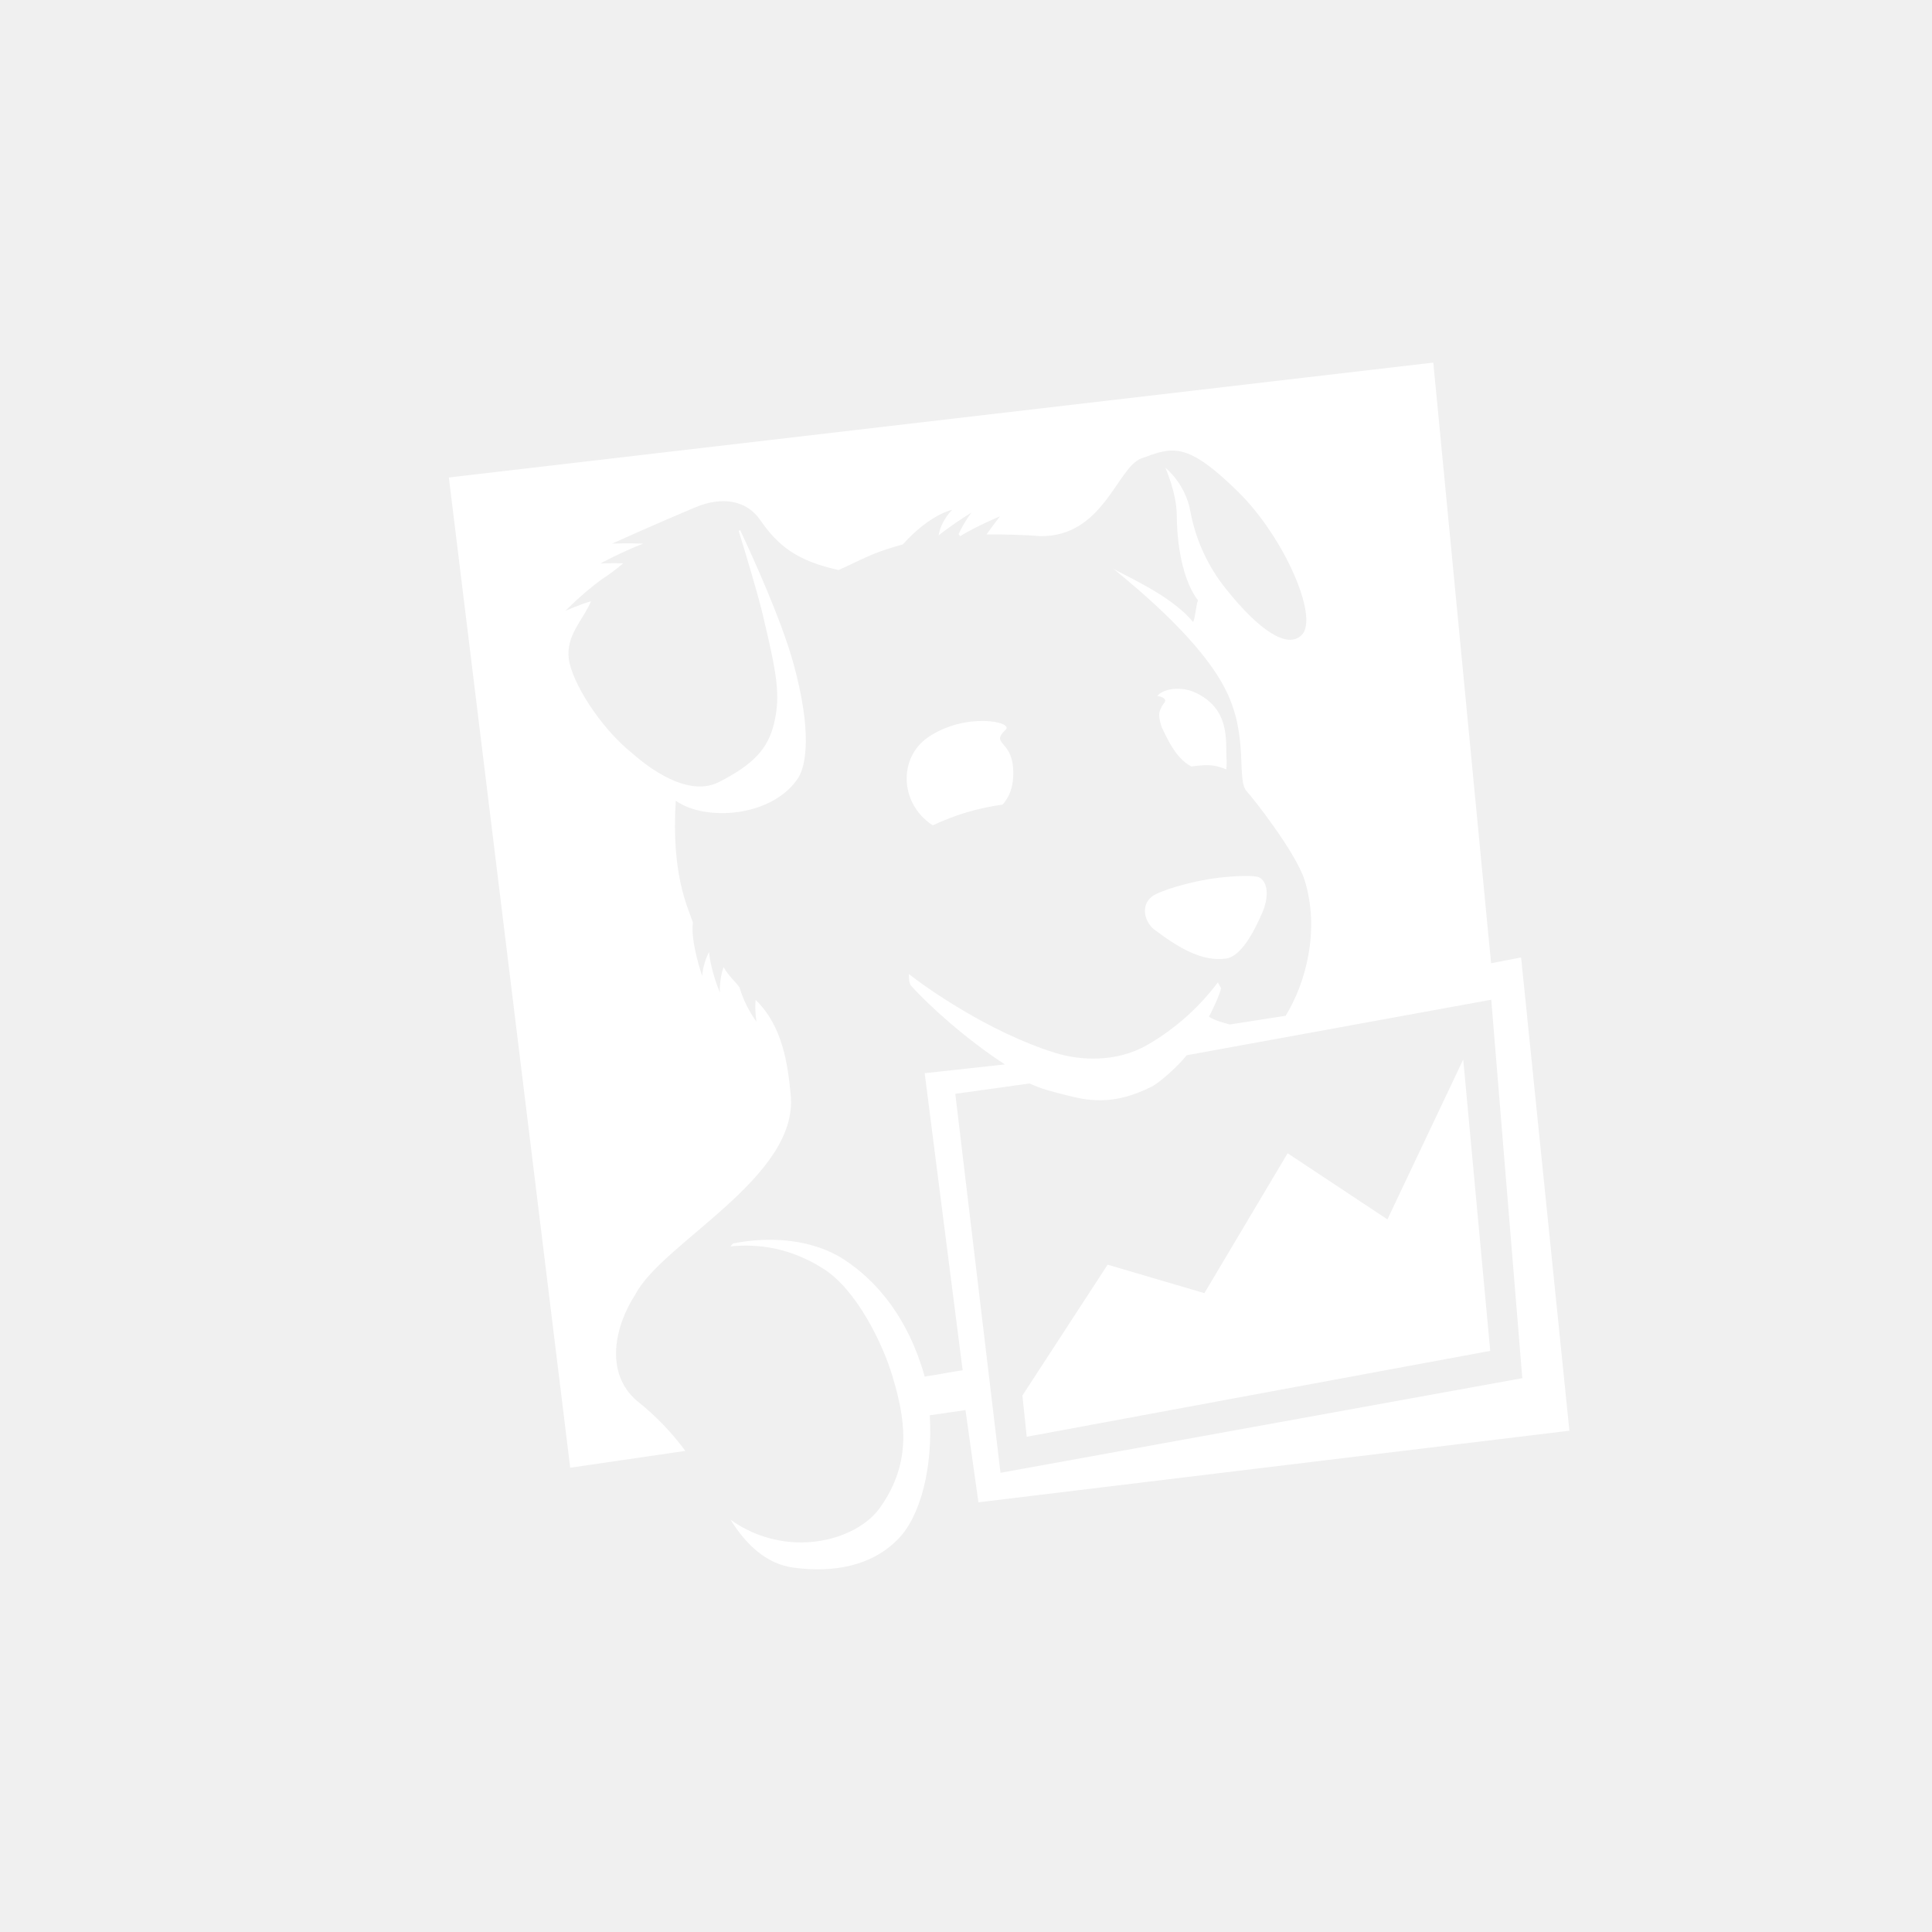
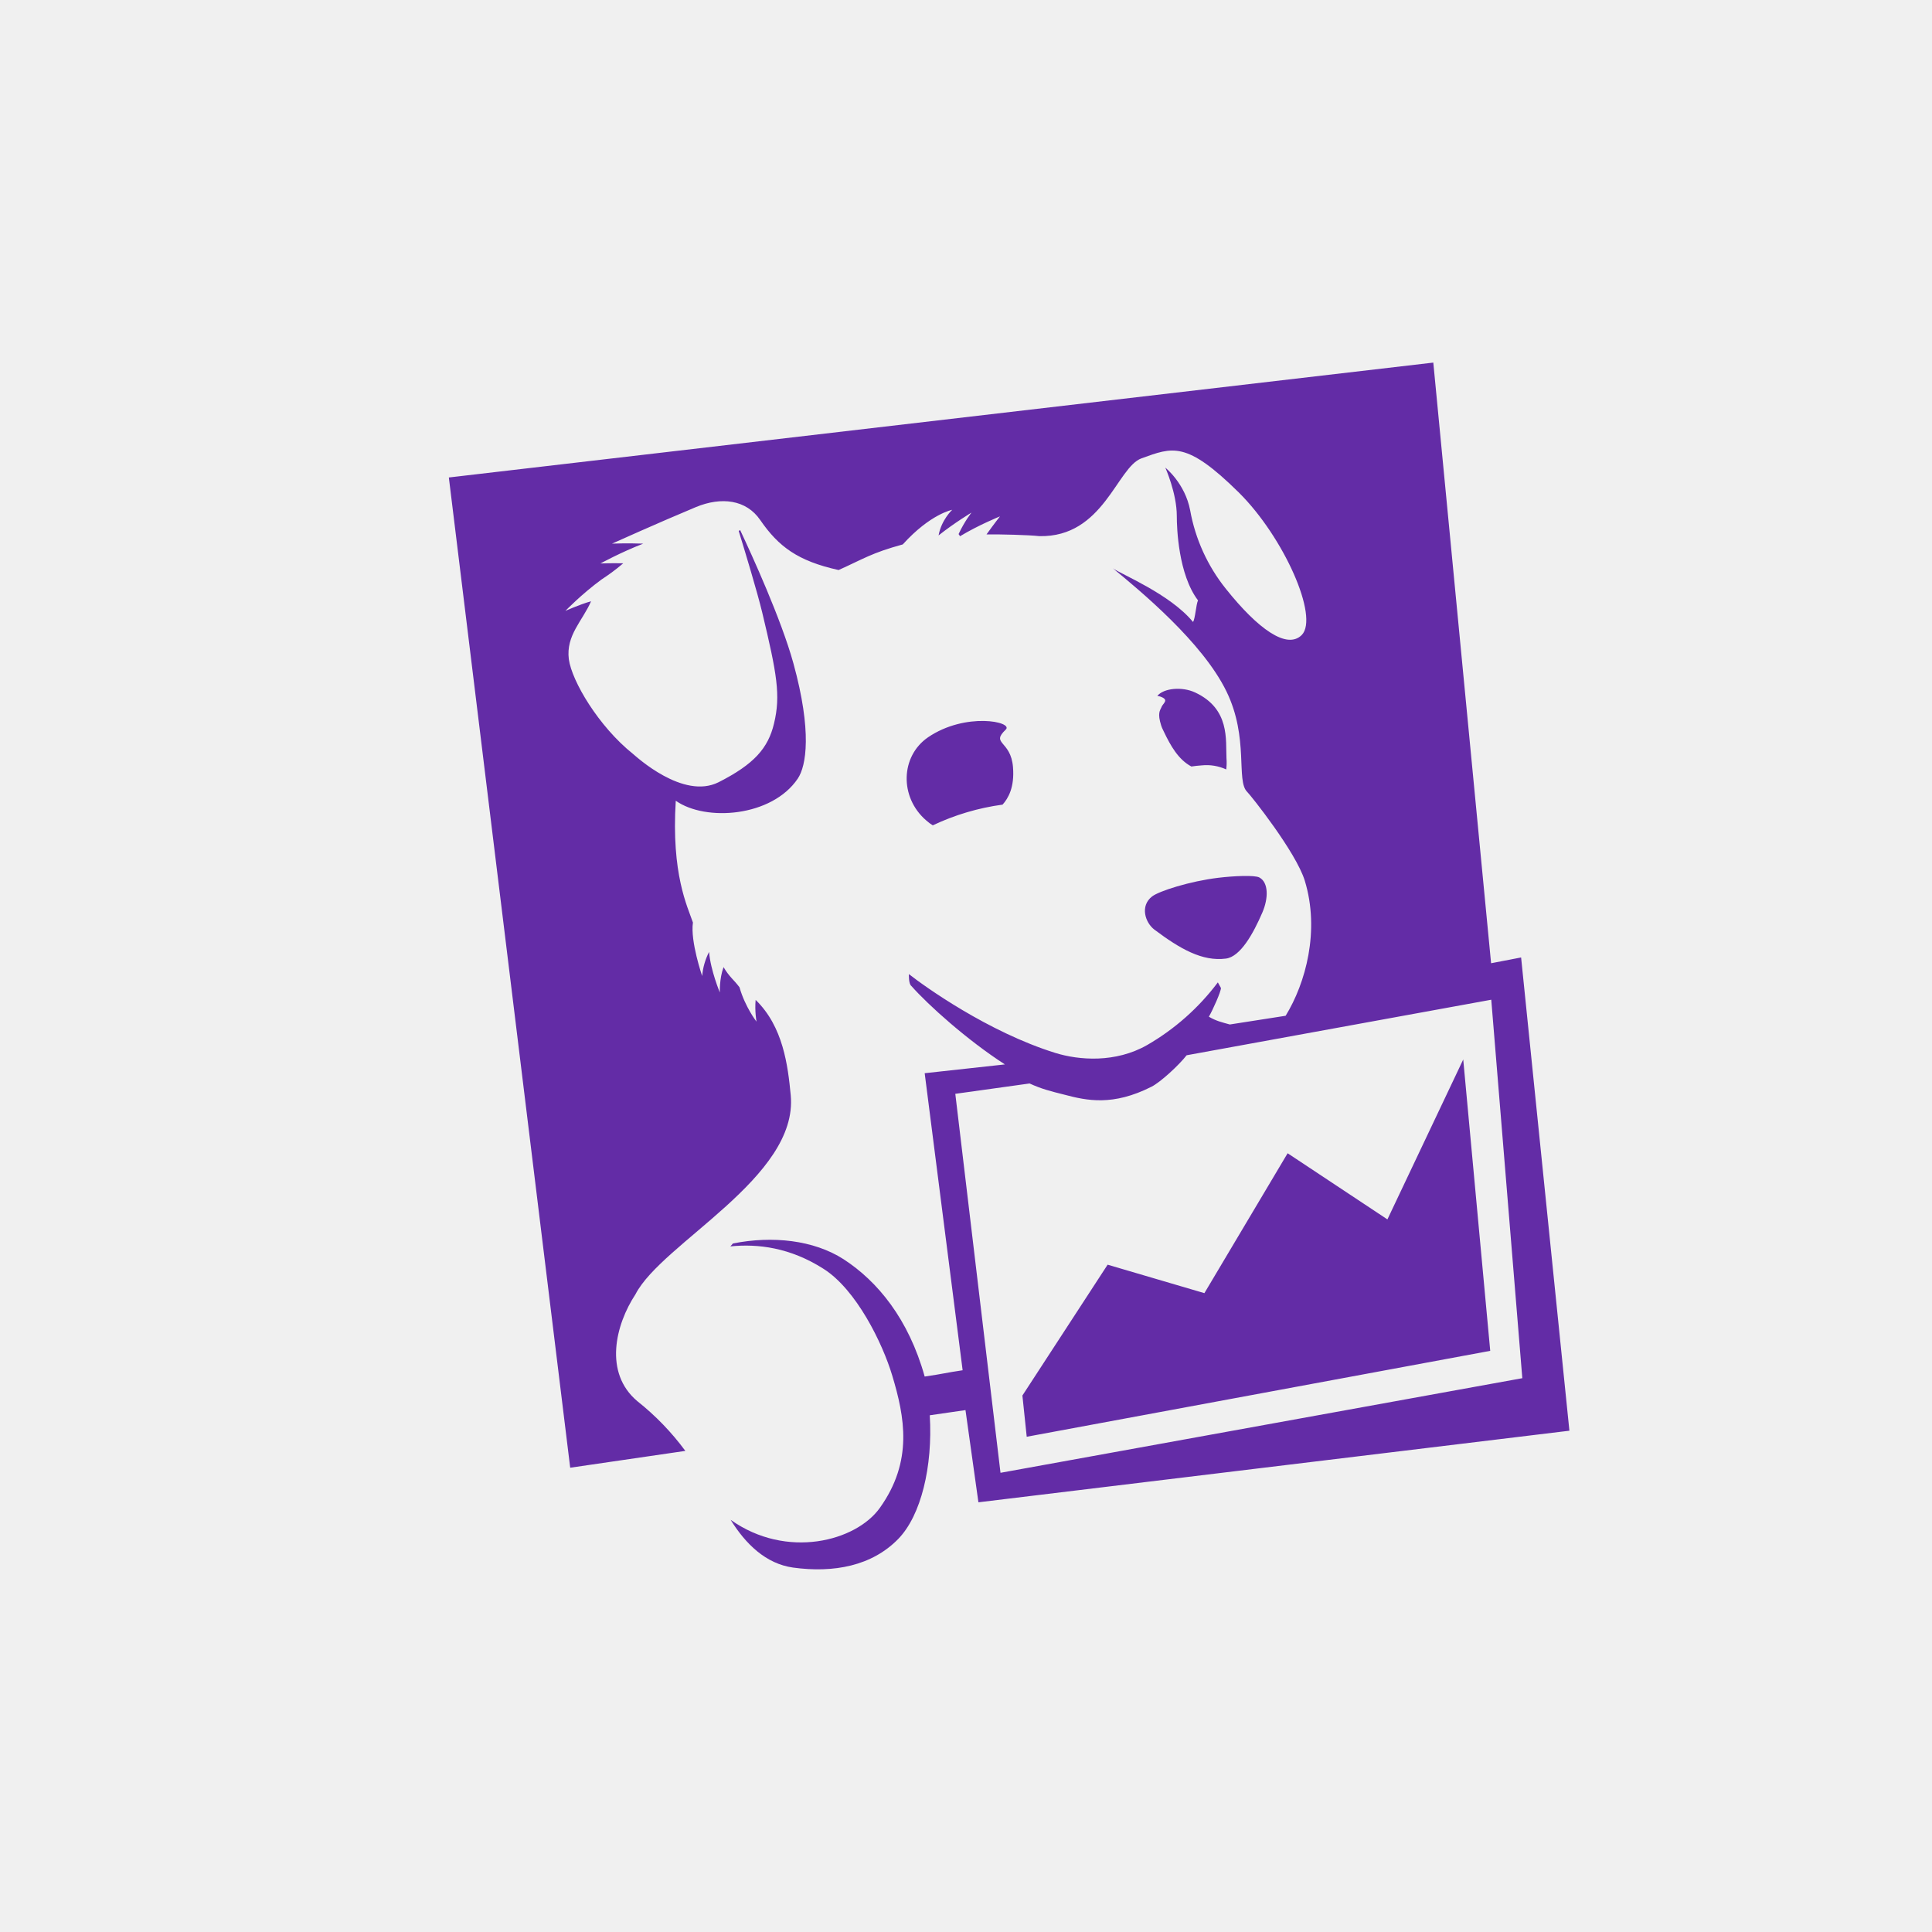
- <svg xmlns="http://www.w3.org/2000/svg" width="800px" height="800px" viewBox="-3.2 -3.2 22.40 22.40" fill="none">
-   <g id="SVGRepo_bgCarrier" stroke-width="0" />
-   <g id="SVGRepo_tracerCarrier" stroke-linecap="round" stroke-linejoin="round" />
-   <g id="SVGRepo_iconCarrier">
-     <path fill="#ffffff" fill-rule="evenodd" d="M12.886 10.938l-1.157-.767-.965 1.622-1.122-.33-.988 1.517.05.478 5.374-.996-.313-3.378-.879 1.854zm-5.01-1.456l.861-.12c.14.064.237.088.404.13.26.069.562.134 1.009-.092.104-.052.32-.251.408-.365l3.532-.644.36 4.388L8.4 13.876l-.524-4.394zm6.56-1.581l-.348.067-.67-6.964L2.004 2.336l1.407 11.481 1.335-.195a3.03 3.03 0 00-.556-.576c-.393-.33-.254-.888-.022-1.24.307-.596 1.889-1.354 1.8-2.307-.033-.346-.088-.797-.407-1.106-.012.128.01.252.01.252s-.132-.169-.197-.398c-.065-.088-.116-.117-.185-.234-.05.136-.043.294-.043.294s-.107-.255-.125-.47a.752.752 0 00-.08.279s-.139-.403-.107-.62c-.064-.188-.252-.562-.199-1.412.348.245 1.115.187 1.414-.256.1-.147.167-.548-.05-1.337-.139-.506-.483-1.26-.618-1.546l-.016.012c.071.23.217.713.273.947.17.71.215.958.136 1.285-.068.285-.23.471-.642.68-.412.208-.958-.3-.993-.328-.4-.32-.709-.844-.744-1.098-.035-.278.16-.445.258-.672-.14.04-.298.112-.298.112s.188-.195.419-.364c.095-.063.152-.104.252-.188-.146-.003-.264.002-.264.002s.243-.133.496-.23c-.185-.007-.362 0-.362 0s.544-.245.973-.424c.295-.122.583-.086.745.15.212.308.436.476.909.58.29-.13.379-.197.744-.297.321-.355.573-.401.573-.401s-.125.115-.158.297c.182-.145.382-.265.382-.265s-.078.096-.15.249l.017.025c.213-.129.463-.23.463-.23s-.072.091-.156.209c.16-.002.486.006.612.02.745.017.9-.8 1.185-.902.358-.129.518-.206 1.128.396.523.518.932 1.444.73 1.652-.171.172-.507-.068-.879-.534a2.026 2.026 0 01-.415-.911c-.059-.313-.288-.495-.288-.495s.133.297.133.56c0 .142.018.678.246.979-.022.044-.033.217-.058.25-.265-.323-.836-.554-.929-.622.315.26 1.039.856 1.317 1.428.263.54.108 1.035.24 1.164.039.037.566.698.668 1.03.177.58.01 1.188-.222 1.566l-.647.101c-.094-.026-.158-.04-.243-.09.047-.082.14-.29.14-.333l-.036-.065a2.737 2.737 0 01-.819.726c-.367.21-.79.177-1.065.092-.781-.243-1.52-.774-1.698-.914 0 0-.005.112.028.137.197.223.648.628 1.085.91l-.93.102.44 3.444c-.196.029-.226.042-.44.073-.187-.669-.547-1.105-.94-1.36-.347-.223-.825-.274-1.283-.183l-.03.034c.319-.033.695.014 1.08.26.38.24.685.863.797 1.238.144.479.244.991-.144 1.534-.275.386-1.08.6-1.73.138.174.281.409.51.725.554.469.064.914-.018 1.22-.334.262-.27.4-.836.364-1.432l.414-.06.15 1.069 6.852-.83-.56-5.487zm-4.168-2.905c-.02.044-.05.073-.005.216l.003.008.007.019.02.042c.08.168.17.326.32.406.038-.006.078-.01.12-.013a.546.546 0 01.284.047.607.607 0 00.003-.13c-.01-.212.042-.573-.363-.762-.153-.072-.367-.05-.439.04a.175.175 0 01.034.007c.108.038.035.075.015.12zm1.134 1.978c-.053-.03-.301-.018-.475.003-.333.04-.691.155-.77.217-.143.111-.078.305.027.384.297.223.556.372.83.336.168-.022.317-.29.422-.534.072-.167.072-.348-.034-.406zM8.461 5.259c.093-.09-.467-.207-.902.09-.32.221-.33.693-.024.96.03.027.056.046.08.06a2.75 2.75 0 01.809-.24c.065-.072.14-.2.121-.434-.025-.315-.263-.265-.084-.436z" clip-rule="evenodd" />
-   </g>
+ <svg xmlns="http://www.w3.org/2000/svg" viewBox="-3.2 -3.2 22.40 22.40" fill="none">
+   <path fill="#632CA6" fill-rule="evenodd" d="M12.886 10.938l-1.157-.767-.965 1.622-1.122-.33-.988 1.517.05.478 5.374-.996-.313-3.378-.879 1.854zm-5.01-1.456l.861-.12c.14.064.237.088.404.13.26.069.562.134 1.009-.092.104-.052.32-.251.408-.365l3.532-.644.36 4.388L8.4 13.876l-.524-4.394zm6.56-1.581l-.348.067-.67-6.964L2.004 2.336l1.407 11.481 1.335-.195a3.03 3.03 0 00-.556-.576c-.393-.33-.254-.888-.022-1.24.307-.596 1.889-1.354 1.8-2.307-.033-.346-.088-.797-.407-1.106-.012.128.01.252.01.252s-.132-.169-.197-.398c-.065-.088-.116-.117-.185-.234-.05.136-.043.294-.043.294s-.107-.255-.125-.47a.752.752 0 00-.08.279s-.139-.403-.107-.62c-.064-.188-.252-.562-.199-1.412.348.245 1.115.187 1.414-.256.1-.147.167-.548-.05-1.337-.139-.506-.483-1.26-.618-1.546l-.016.012c.071.23.217.713.273.947.17.71.215.958.136 1.285-.068.285-.23.471-.642.68-.412.208-.958-.3-.993-.328-.4-.32-.709-.844-.744-1.098-.035-.278.16-.445.258-.672-.14.04-.298.112-.298.112s.188-.195.419-.364c.095-.063.152-.104.252-.188-.146-.003-.264.002-.264.002s.243-.133.496-.23c-.185-.007-.362 0-.362 0s.544-.245.973-.424c.295-.122.583-.086.745.15.212.308.436.476.909.58.29-.13.379-.197.744-.297.321-.355.573-.401.573-.401s-.125.115-.158.297c.182-.145.382-.265.382-.265s-.078.096-.15.249l.017.025c.213-.129.463-.23.463-.23s-.072.091-.156.209c.16-.002.486.006.612.02.745.017.9-.8 1.185-.902.358-.129.518-.206 1.128.396.523.518.932 1.444.73 1.652-.171.172-.507-.068-.879-.534a2.026 2.026 0 01-.415-.911c-.059-.313-.288-.495-.288-.495s.133.297.133.56c0 .142.018.678.246.979-.022.044-.033.217-.058.25-.265-.323-.836-.554-.929-.622.315.26 1.039.856 1.317 1.428.263.54.108 1.035.24 1.164.039.037.566.698.668 1.03.177.58.01 1.188-.222 1.566l-.647.101c-.094-.026-.158-.04-.243-.09.047-.082.14-.29.14-.333l-.036-.065a2.737 2.737 0 01-.819.726c-.367.21-.79.177-1.065.092-.781-.243-1.52-.774-1.698-.914 0 0-.005.112.028.137.197.223.648.628 1.085.91l-.93.102.44 3.444c-.196.029-.226.042-.44.073-.187-.669-.547-1.105-.94-1.36-.347-.223-.825-.274-1.283-.183l-.03.034c.319-.033.695.014 1.08.26.38.24.685.863.797 1.238.144.479.244.991-.144 1.534-.275.386-1.08.6-1.73.138.174.281.409.51.725.554.469.064.914-.018 1.22-.334.262-.27.4-.836.364-1.432l.414-.06.15 1.069 6.852-.83-.56-5.487zm-4.168-2.905c-.02.044-.05.073-.005.216l.003.008.007.019.02.042c.08.168.17.326.32.406.038-.006.078-.01.12-.013a.546.546 0 01.284.047.607.607 0 00.003-.13c-.01-.212.042-.573-.363-.762-.153-.072-.367-.05-.439.04a.175.175 0 01.034.007c.108.038.035.075.015.12zm1.134 1.978c-.053-.03-.301-.018-.475.003-.333.04-.691.155-.77.217-.143.111-.078.305.027.384.297.223.556.372.83.336.168-.022.317-.29.422-.534.072-.167.072-.348-.034-.406zM8.461 5.259c.093-.09-.467-.207-.902.09-.32.221-.33.693-.024.96.03.027.056.046.08.06a2.75 2.75 0 01.809-.24c.065-.072.14-.2.121-.434-.025-.315-.263-.265-.084-.436z" clip-rule="evenodd" />
</svg>
